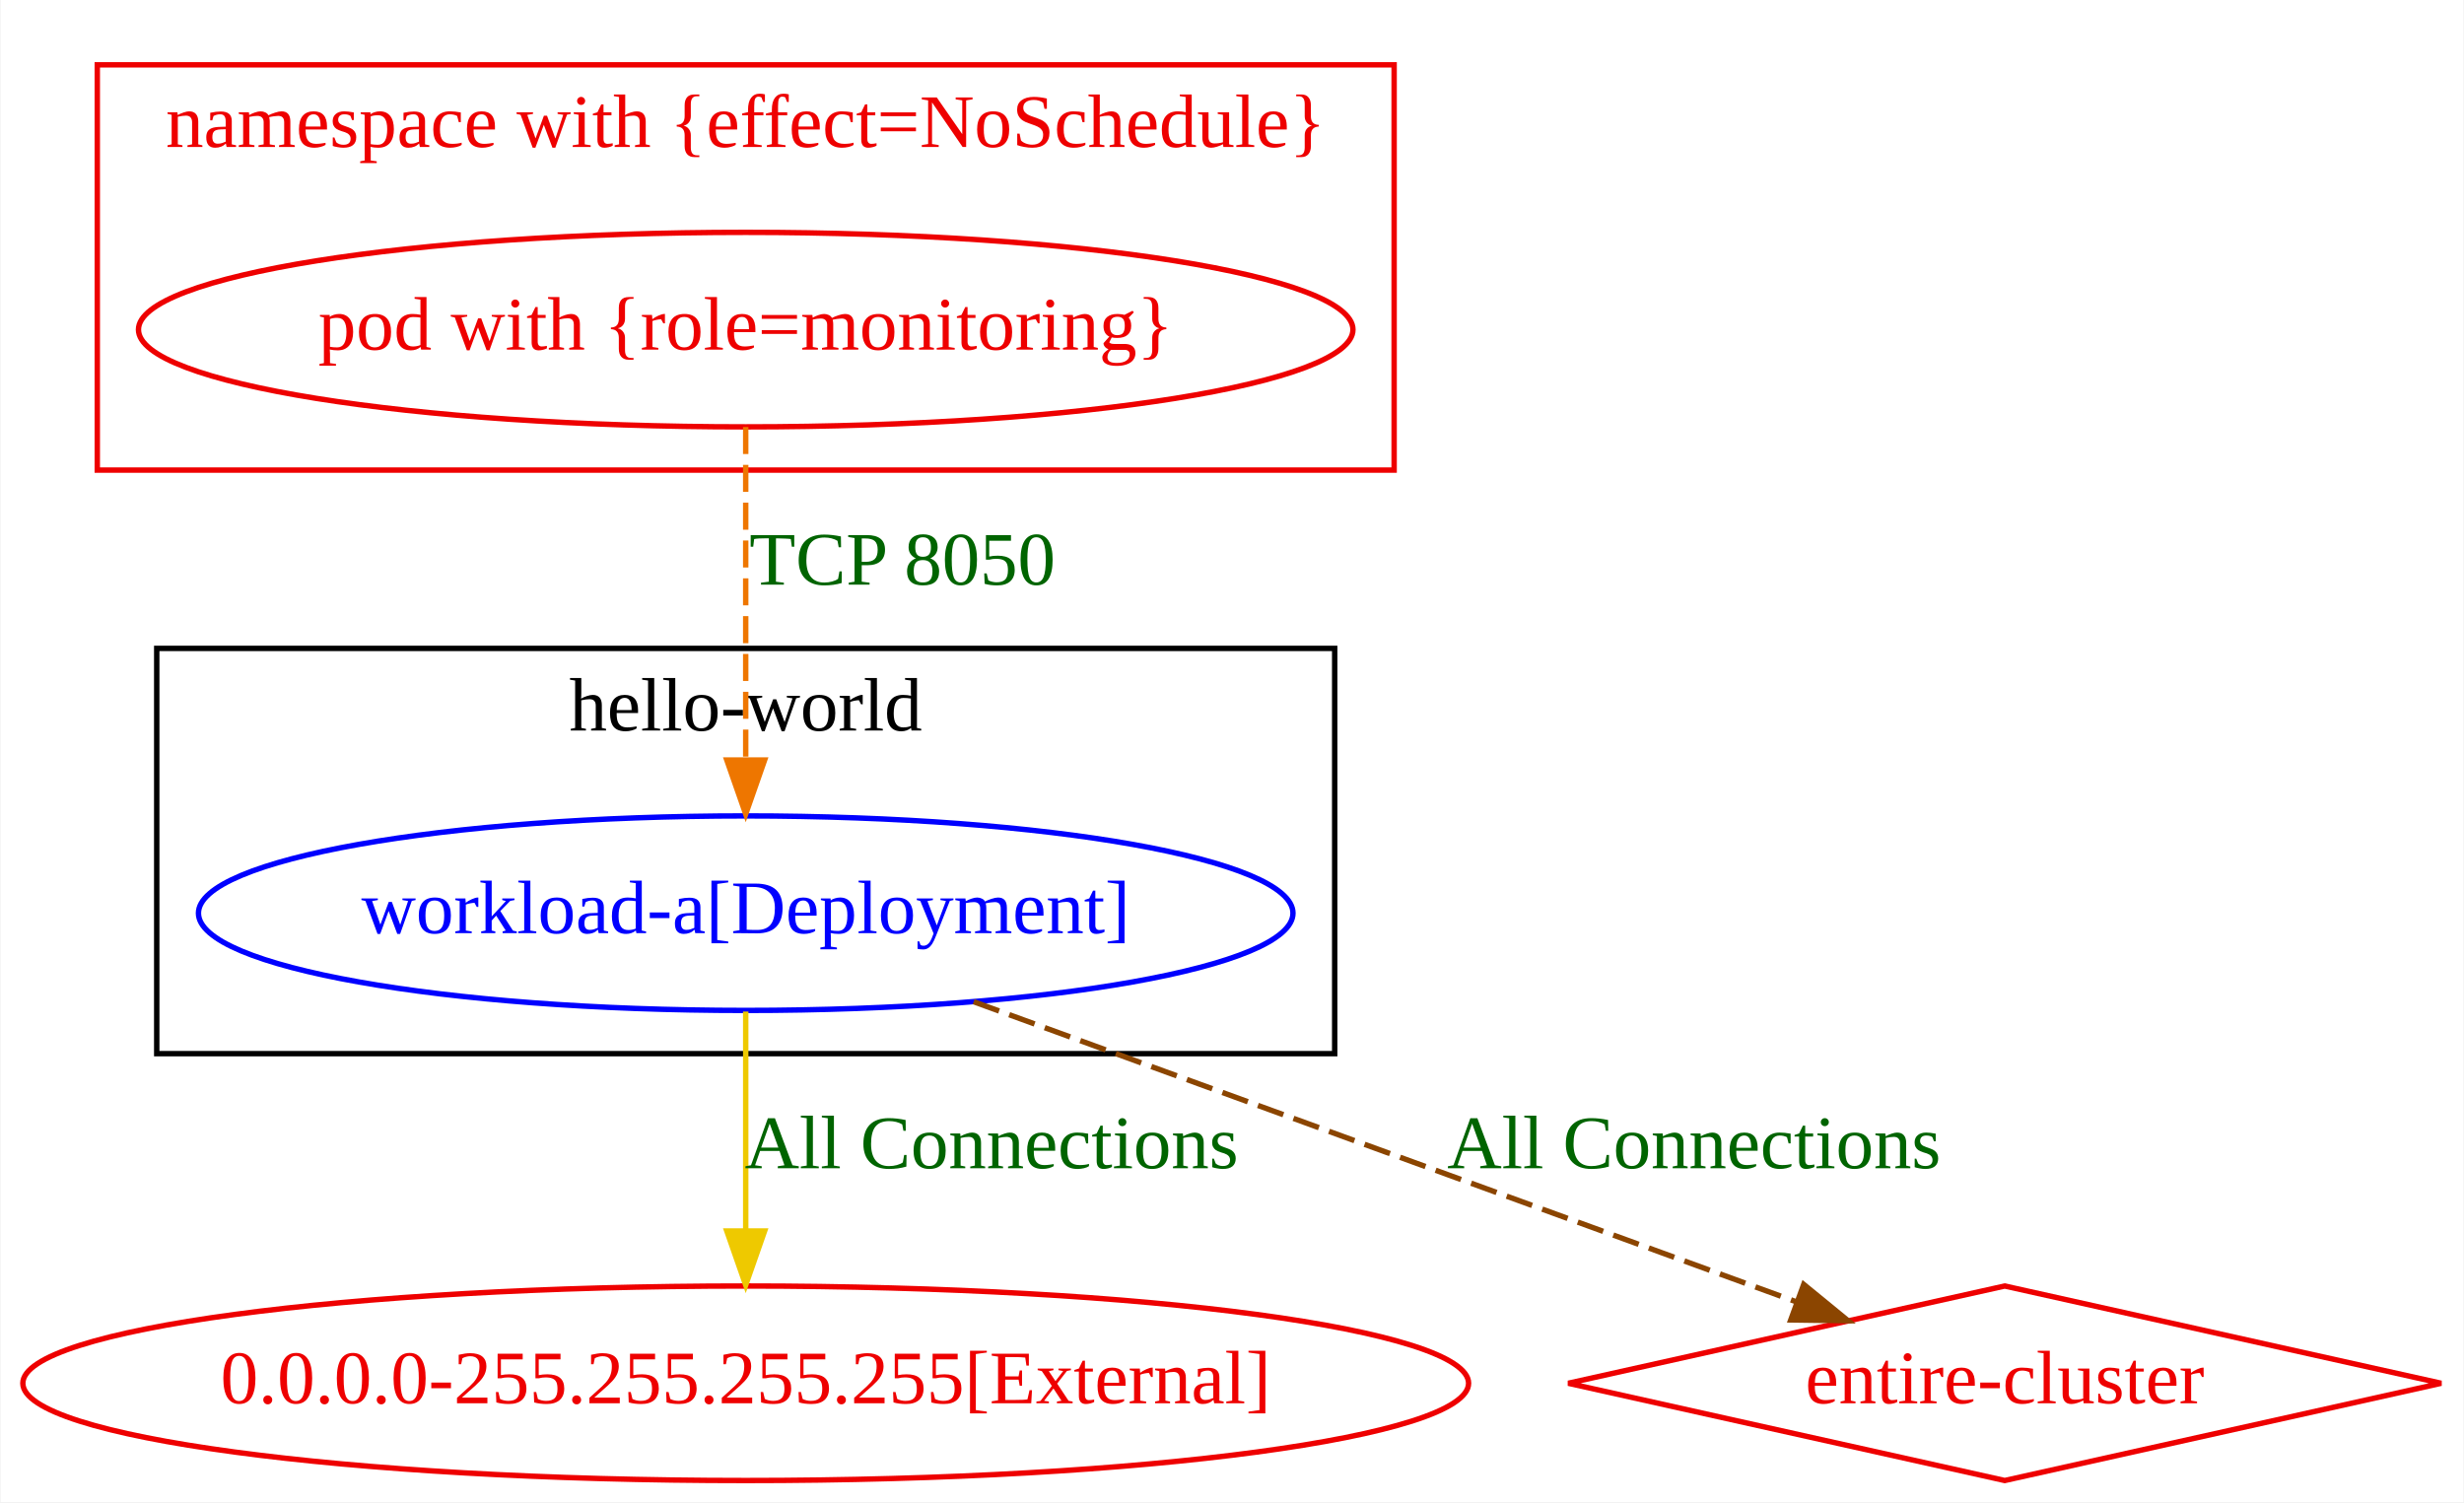
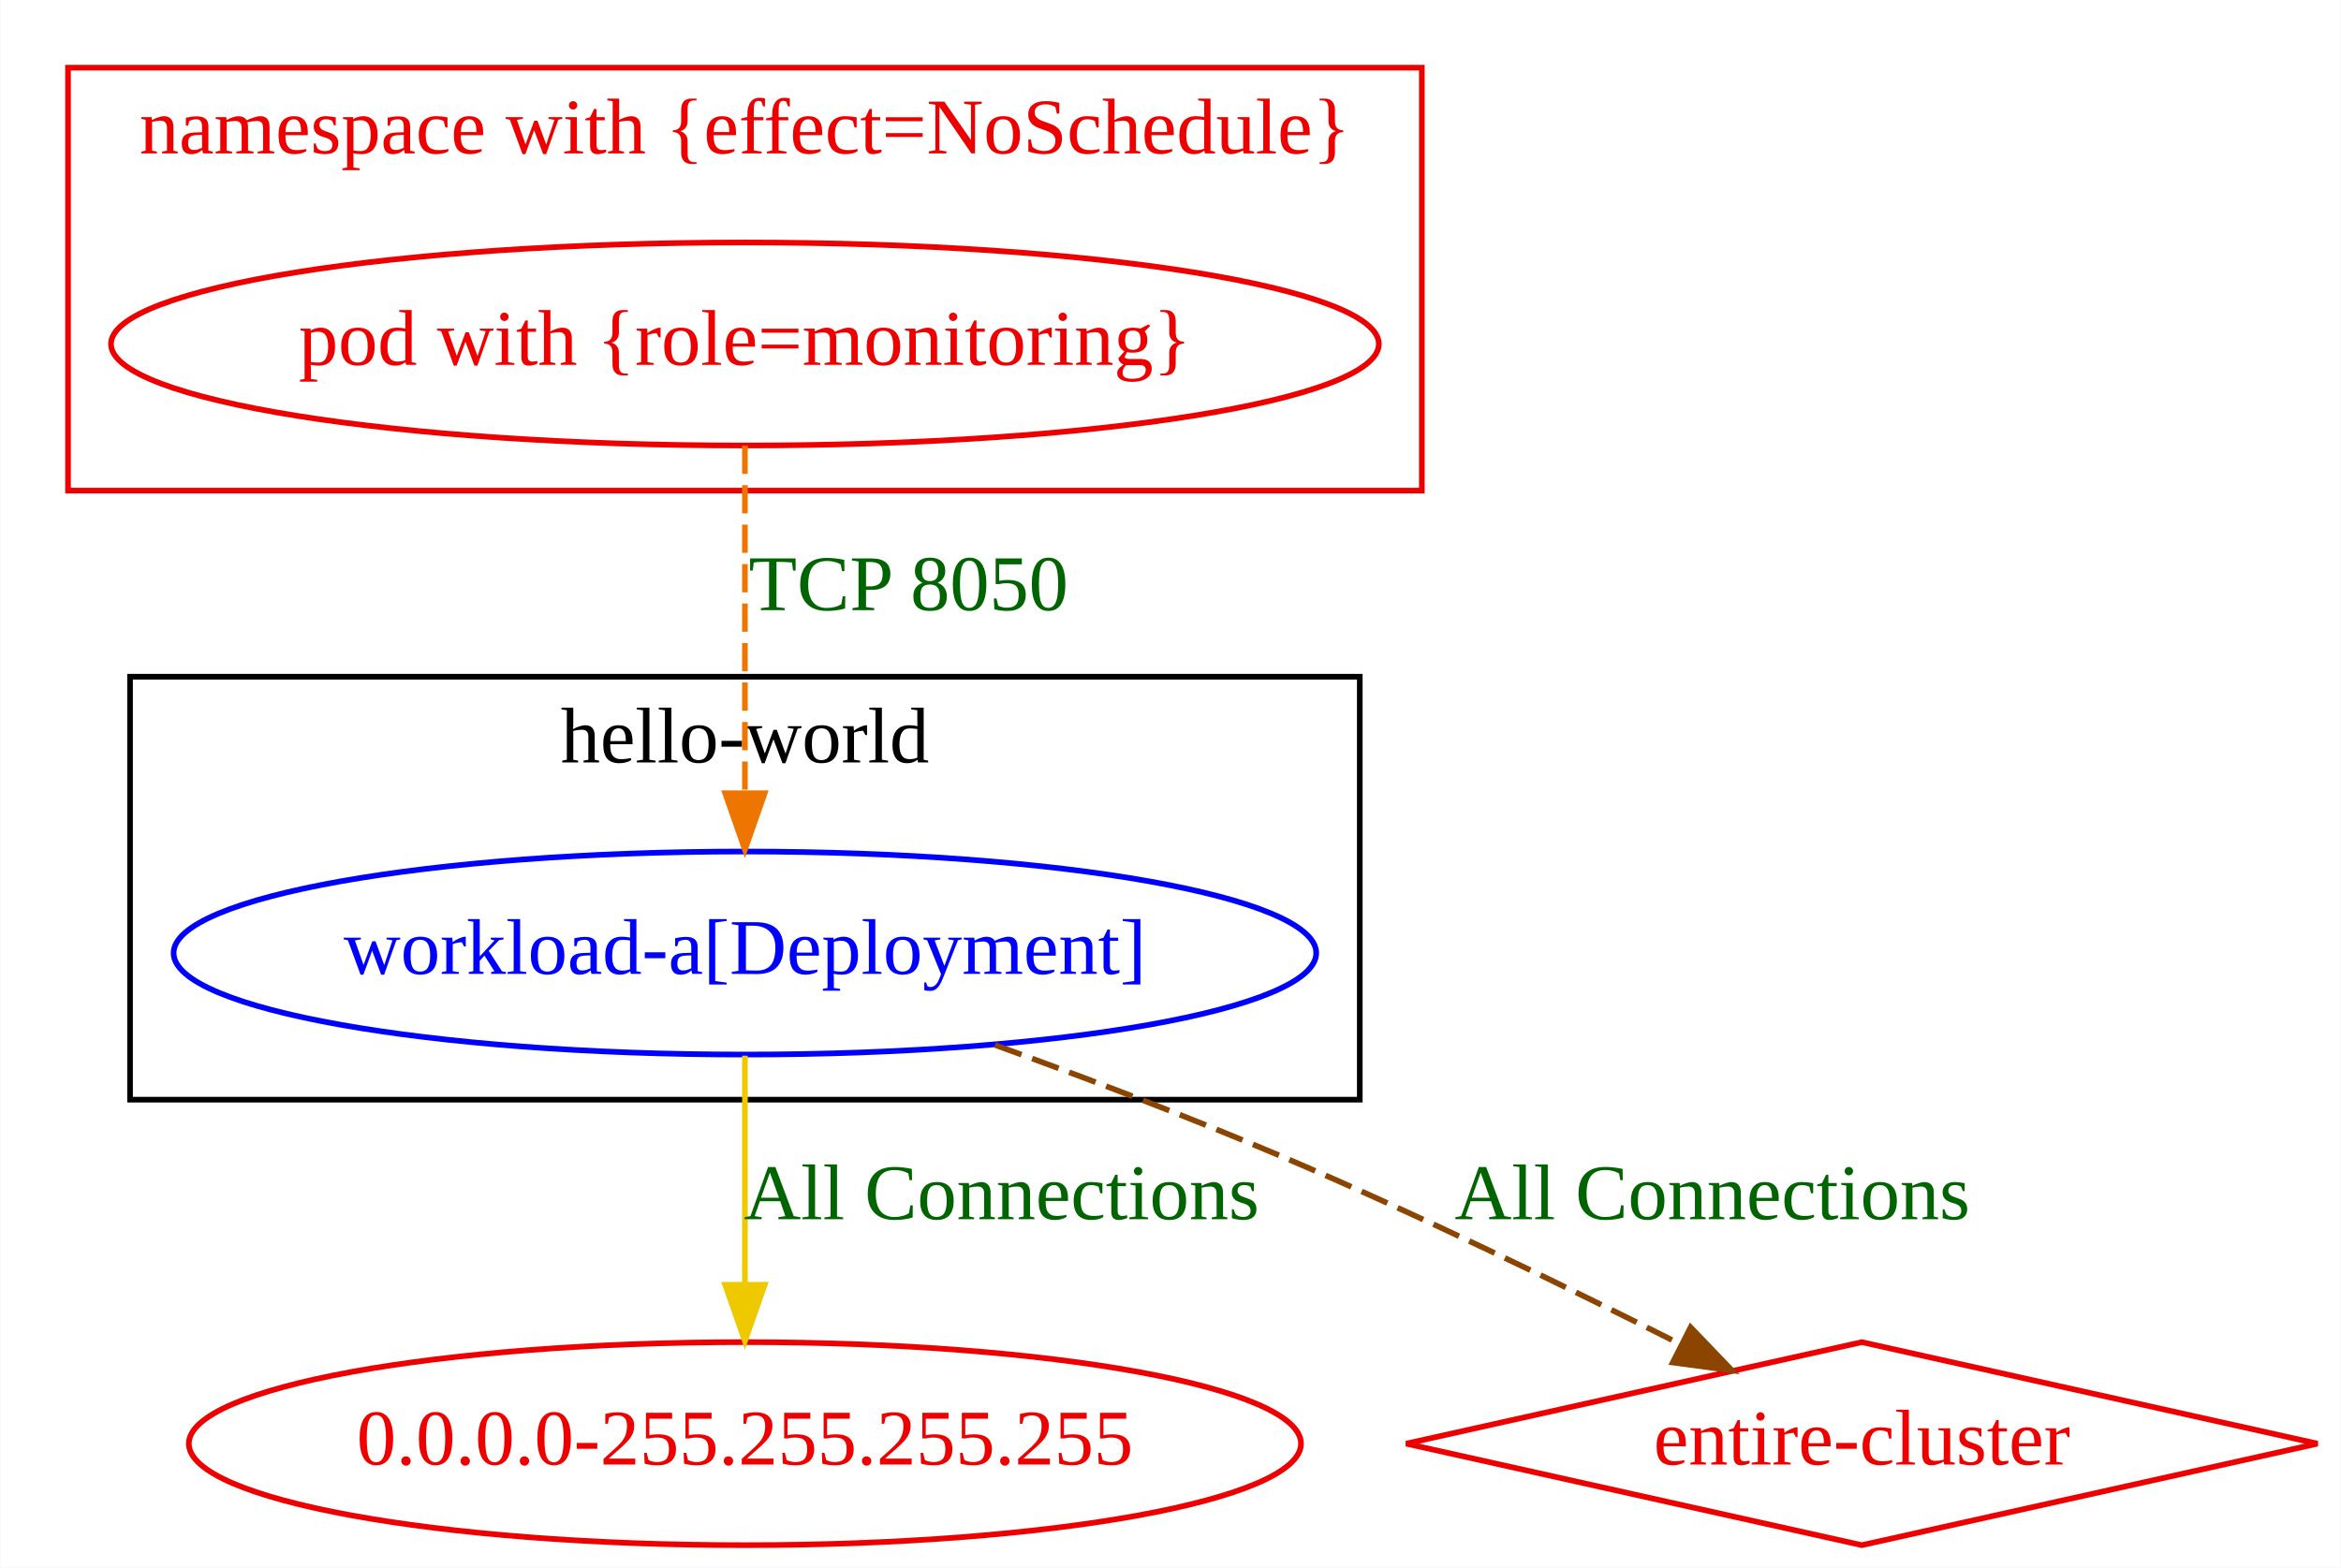
- <svg xmlns="http://www.w3.org/2000/svg" width="456pt" height="278pt" viewBox="0.00 0.00 455.77 278.00">
+ <svg xmlns="http://www.w3.org/2000/svg" width="415pt" height="278pt" viewBox="0.00 0.00 414.89 278.00">
  <g id="graph0" class="graph" transform="scale(1 1) rotate(0) translate(4 274)">
-     <polygon fill="white" stroke="transparent" points="-4,4 -4,-274 451.77,-274 451.77,4 -4,4" />
+     <polygon fill="white" stroke="transparent" points="-4,4 -4,-274 410.89,-274 410.89,4 -4,4" />
+     <g id="clust1" class="cluster">
+       <polygon fill="none" stroke="black" points="19,-79 19,-154 237,-154 237,-79 19,-79" />
+       <text text-anchor="middle" x="128" y="-138.8" font-family="Times New Roman,serif" font-size="14.00">hello-world</text>
+     </g>
    <g id="clust2" class="cluster">
-       <polygon fill="none" stroke="#ee0000" points="13.89,-187 13.89,-262 253.89,-262 253.89,-187 13.89,-187" />
-       <text text-anchor="middle" x="133.89" y="-246.8" font-family="Times New Roman,serif" font-size="14.00" fill="#ee0000">namespace with {effect=NoSchedule}</text>
-     </g>
-     <g id="clust1" class="cluster">
-       <polygon fill="none" stroke="black" points="24.89,-79 24.89,-154 242.89,-154 242.89,-79 24.89,-79" />
-       <text text-anchor="middle" x="133.89" y="-138.8" font-family="Times New Roman,serif" font-size="14.00">hello-world</text>
+       <polygon fill="none" stroke="#ee0000" points="8,-187 8,-262 248,-262 248,-187 8,-187" />
+       <text text-anchor="middle" x="128" y="-246.8" font-family="Times New Roman,serif" font-size="14.00" fill="#ee0000">namespace with {effect=NoSchedule}</text>
    </g>
    <g id="node1" class="node">
-       <ellipse fill="none" stroke="blue" cx="133.89" cy="-105" rx="101.28" ry="18" />
-       <text text-anchor="middle" x="133.89" y="-101.3" font-family="Times New Roman,serif" font-size="14.00" fill="blue">workload-a[Deployment]</text>
+       <ellipse fill="none" stroke="blue" cx="128" cy="-105" rx="101.28" ry="18" />
+       <text text-anchor="middle" x="128" y="-101.3" font-family="Times New Roman,serif" font-size="14.00" fill="blue">workload-a[Deployment]</text>
    </g>
    <g id="node3" class="node">
-       <ellipse fill="none" stroke="#ee0000" cx="133.89" cy="-18" rx="133.78" ry="18" />
-       <text text-anchor="middle" x="133.89" y="-14.3" font-family="Times New Roman,serif" font-size="14.00" fill="#ee0000">0.0.0.0-255.255.255.255[External]</text>
+       <ellipse fill="none" stroke="#ee0000" cx="128" cy="-18" rx="98.58" ry="18" />
+       <text text-anchor="middle" x="128" y="-14.3" font-family="Times New Roman,serif" font-size="14.00" fill="#ee0000">0.0.0.0-255.255.255.255</text>
    </g>
    <g id="edge1" class="edge">
-       <path fill="none" stroke="#eec900" d="M133.89,-86.8C133.89,-75.16 133.89,-59.55 133.89,-46.24" />
-       <polygon fill="#eec900" stroke="#eec900" points="137.39,-46.18 133.89,-36.18 130.39,-46.18 137.39,-46.18" />
-       <text text-anchor="middle" x="179.39" y="-57.8" font-family="Times New Roman,serif" font-size="14.00" fill="darkgreen">All Connections</text>
+       <path fill="none" stroke="#eec900" d="M128,-86.8C128,-75.16 128,-59.55 128,-46.24" />
+       <polygon fill="#eec900" stroke="#eec900" points="131.5,-46.18 128,-36.18 124.5,-46.18 131.5,-46.18" />
+       <text text-anchor="middle" x="173.5" y="-57.8" font-family="Times New Roman,serif" font-size="14.00" fill="darkgreen">All Connections</text>
    </g>
    <g id="node4" class="node">
-       <polygon fill="none" stroke="#ee0000" points="366.89,-36 286.12,-18 366.89,0 447.66,-18 366.89,-36" />
-       <text text-anchor="middle" x="366.89" y="-14.3" font-family="Times New Roman,serif" font-size="14.00" fill="#ee0000">entire-cluster</text>
+       <polygon fill="none" stroke="#ee0000" points="326,-36 245.23,-18 326,0 406.77,-18 326,-36" />
+       <text text-anchor="middle" x="326" y="-14.3" font-family="Times New Roman,serif" font-size="14.00" fill="#ee0000">entire-cluster</text>
    </g>
    <g id="edge2" class="edge">
-       <path fill="none" stroke="#8b4500" stroke-dasharray="5,2" d="M176.08,-88.61C219.43,-72.8 286.32,-48.39 328.3,-33.08" />
-       <polygon fill="#8b4500" stroke="#8b4500" points="329.69,-36.29 337.89,-29.58 327.29,-29.72 329.69,-36.29" />
-       <text text-anchor="middle" x="309.39" y="-57.8" font-family="Times New Roman,serif" font-size="14.00" fill="darkgreen">All Connections</text>
+       <path fill="none" stroke="#8b4500" stroke-dasharray="5,2" d="M172.34,-88.69C188.43,-82.87 206.67,-75.95 223,-69 247.16,-58.72 273.81,-45.73 293.94,-35.58" />
+       <polygon fill="#8b4500" stroke="#8b4500" points="295.65,-38.63 302.99,-30.98 292.48,-32.39 295.65,-38.63" />
+       <text text-anchor="middle" x="299.5" y="-57.8" font-family="Times New Roman,serif" font-size="14.00" fill="darkgreen">All Connections</text>
    </g>
    <g id="node2" class="node">
-       <ellipse fill="none" stroke="#ee0000" cx="133.89" cy="-213" rx="112.38" ry="18" />
-       <text text-anchor="middle" x="133.89" y="-209.3" font-family="Times New Roman,serif" font-size="14.00" fill="#ee0000">pod with {role=monitoring}</text>
+       <ellipse fill="none" stroke="#ee0000" cx="128" cy="-213" rx="112.38" ry="18" />
+       <text text-anchor="middle" x="128" y="-209.3" font-family="Times New Roman,serif" font-size="14.00" fill="#ee0000">pod with {role=monitoring}</text>
    </g>
    <g id="edge3" class="edge">
-       <path fill="none" stroke="#ee7600" stroke-dasharray="5,2" d="M133.89,-194.97C133.89,-178.38 133.89,-152.88 133.89,-133.43" />
-       <polygon fill="#ee7600" stroke="#ee7600" points="137.39,-133.34 133.89,-123.34 130.39,-133.34 137.39,-133.34" />
-       <text text-anchor="middle" x="162.89" y="-165.8" font-family="Times New Roman,serif" font-size="14.00" fill="darkgreen">TCP 8050</text>
+       <path fill="none" stroke="#ee7600" stroke-dasharray="5,2" d="M128,-194.97C128,-178.38 128,-152.88 128,-133.43" />
+       <polygon fill="#ee7600" stroke="#ee7600" points="131.5,-133.34 128,-123.34 124.5,-133.34 131.5,-133.34" />
+       <text text-anchor="middle" x="157" y="-165.8" font-family="Times New Roman,serif" font-size="14.00" fill="darkgreen">TCP 8050</text>
    </g>
  </g>
</svg>
